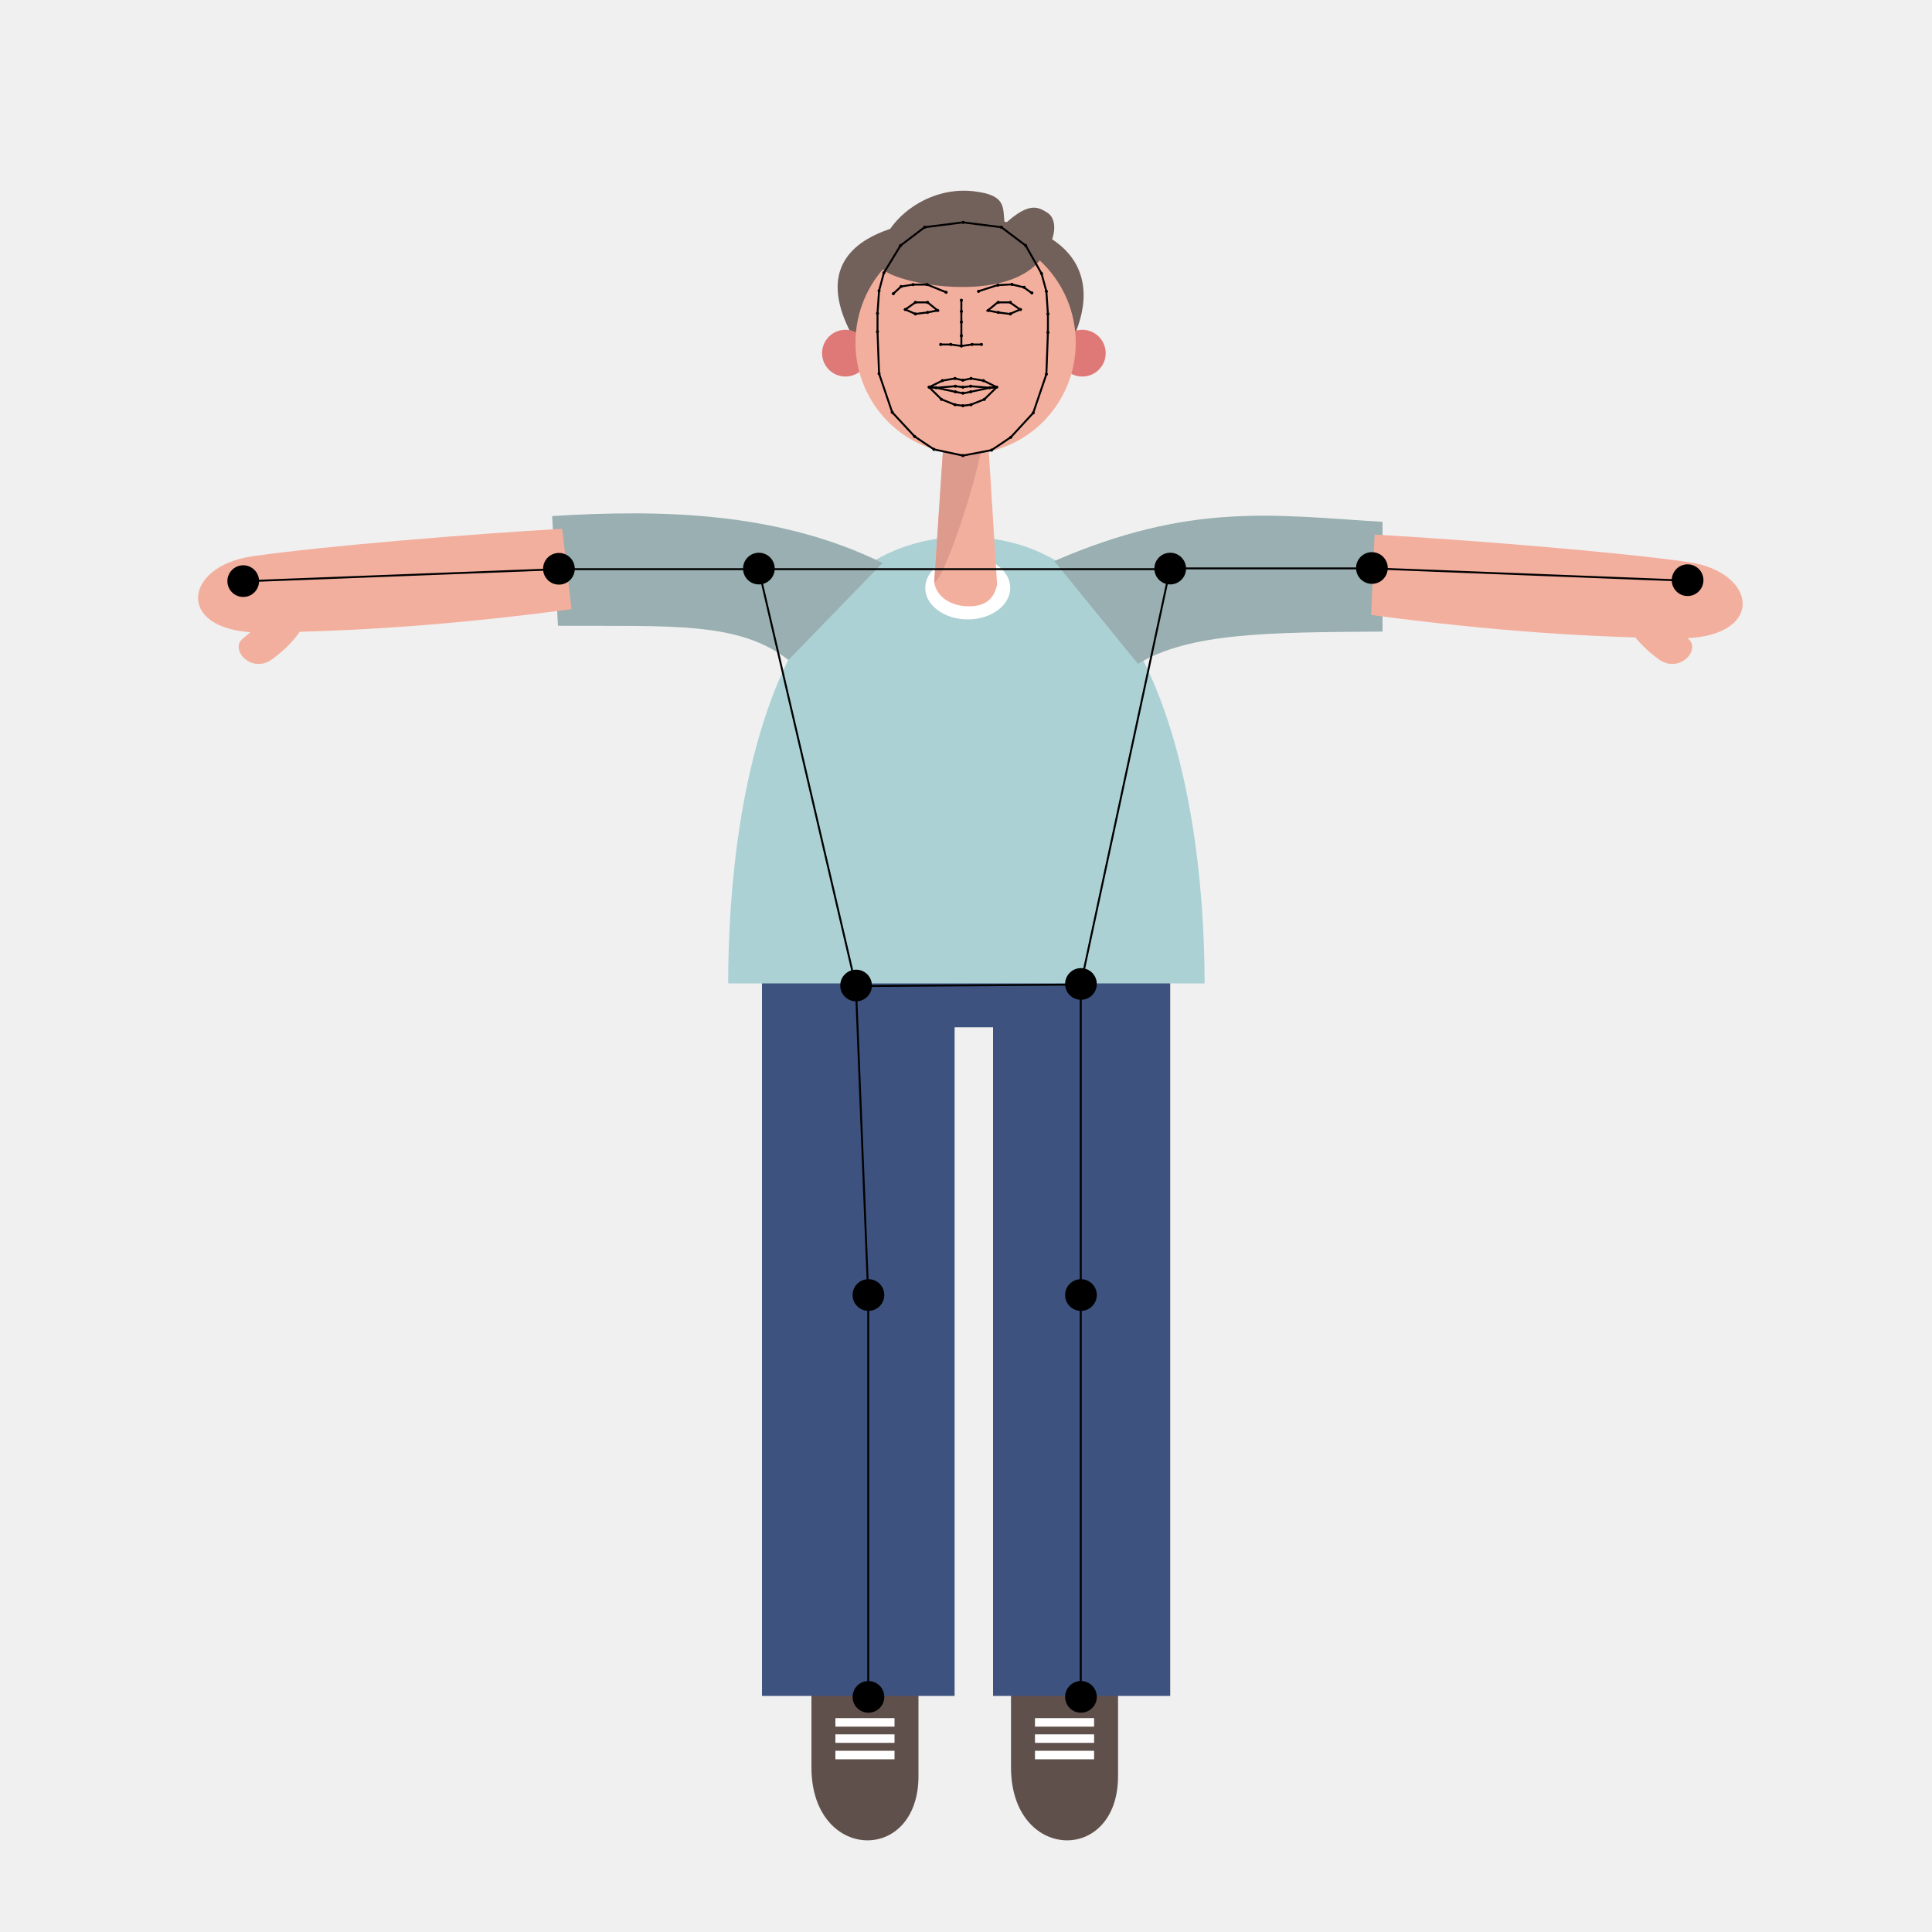
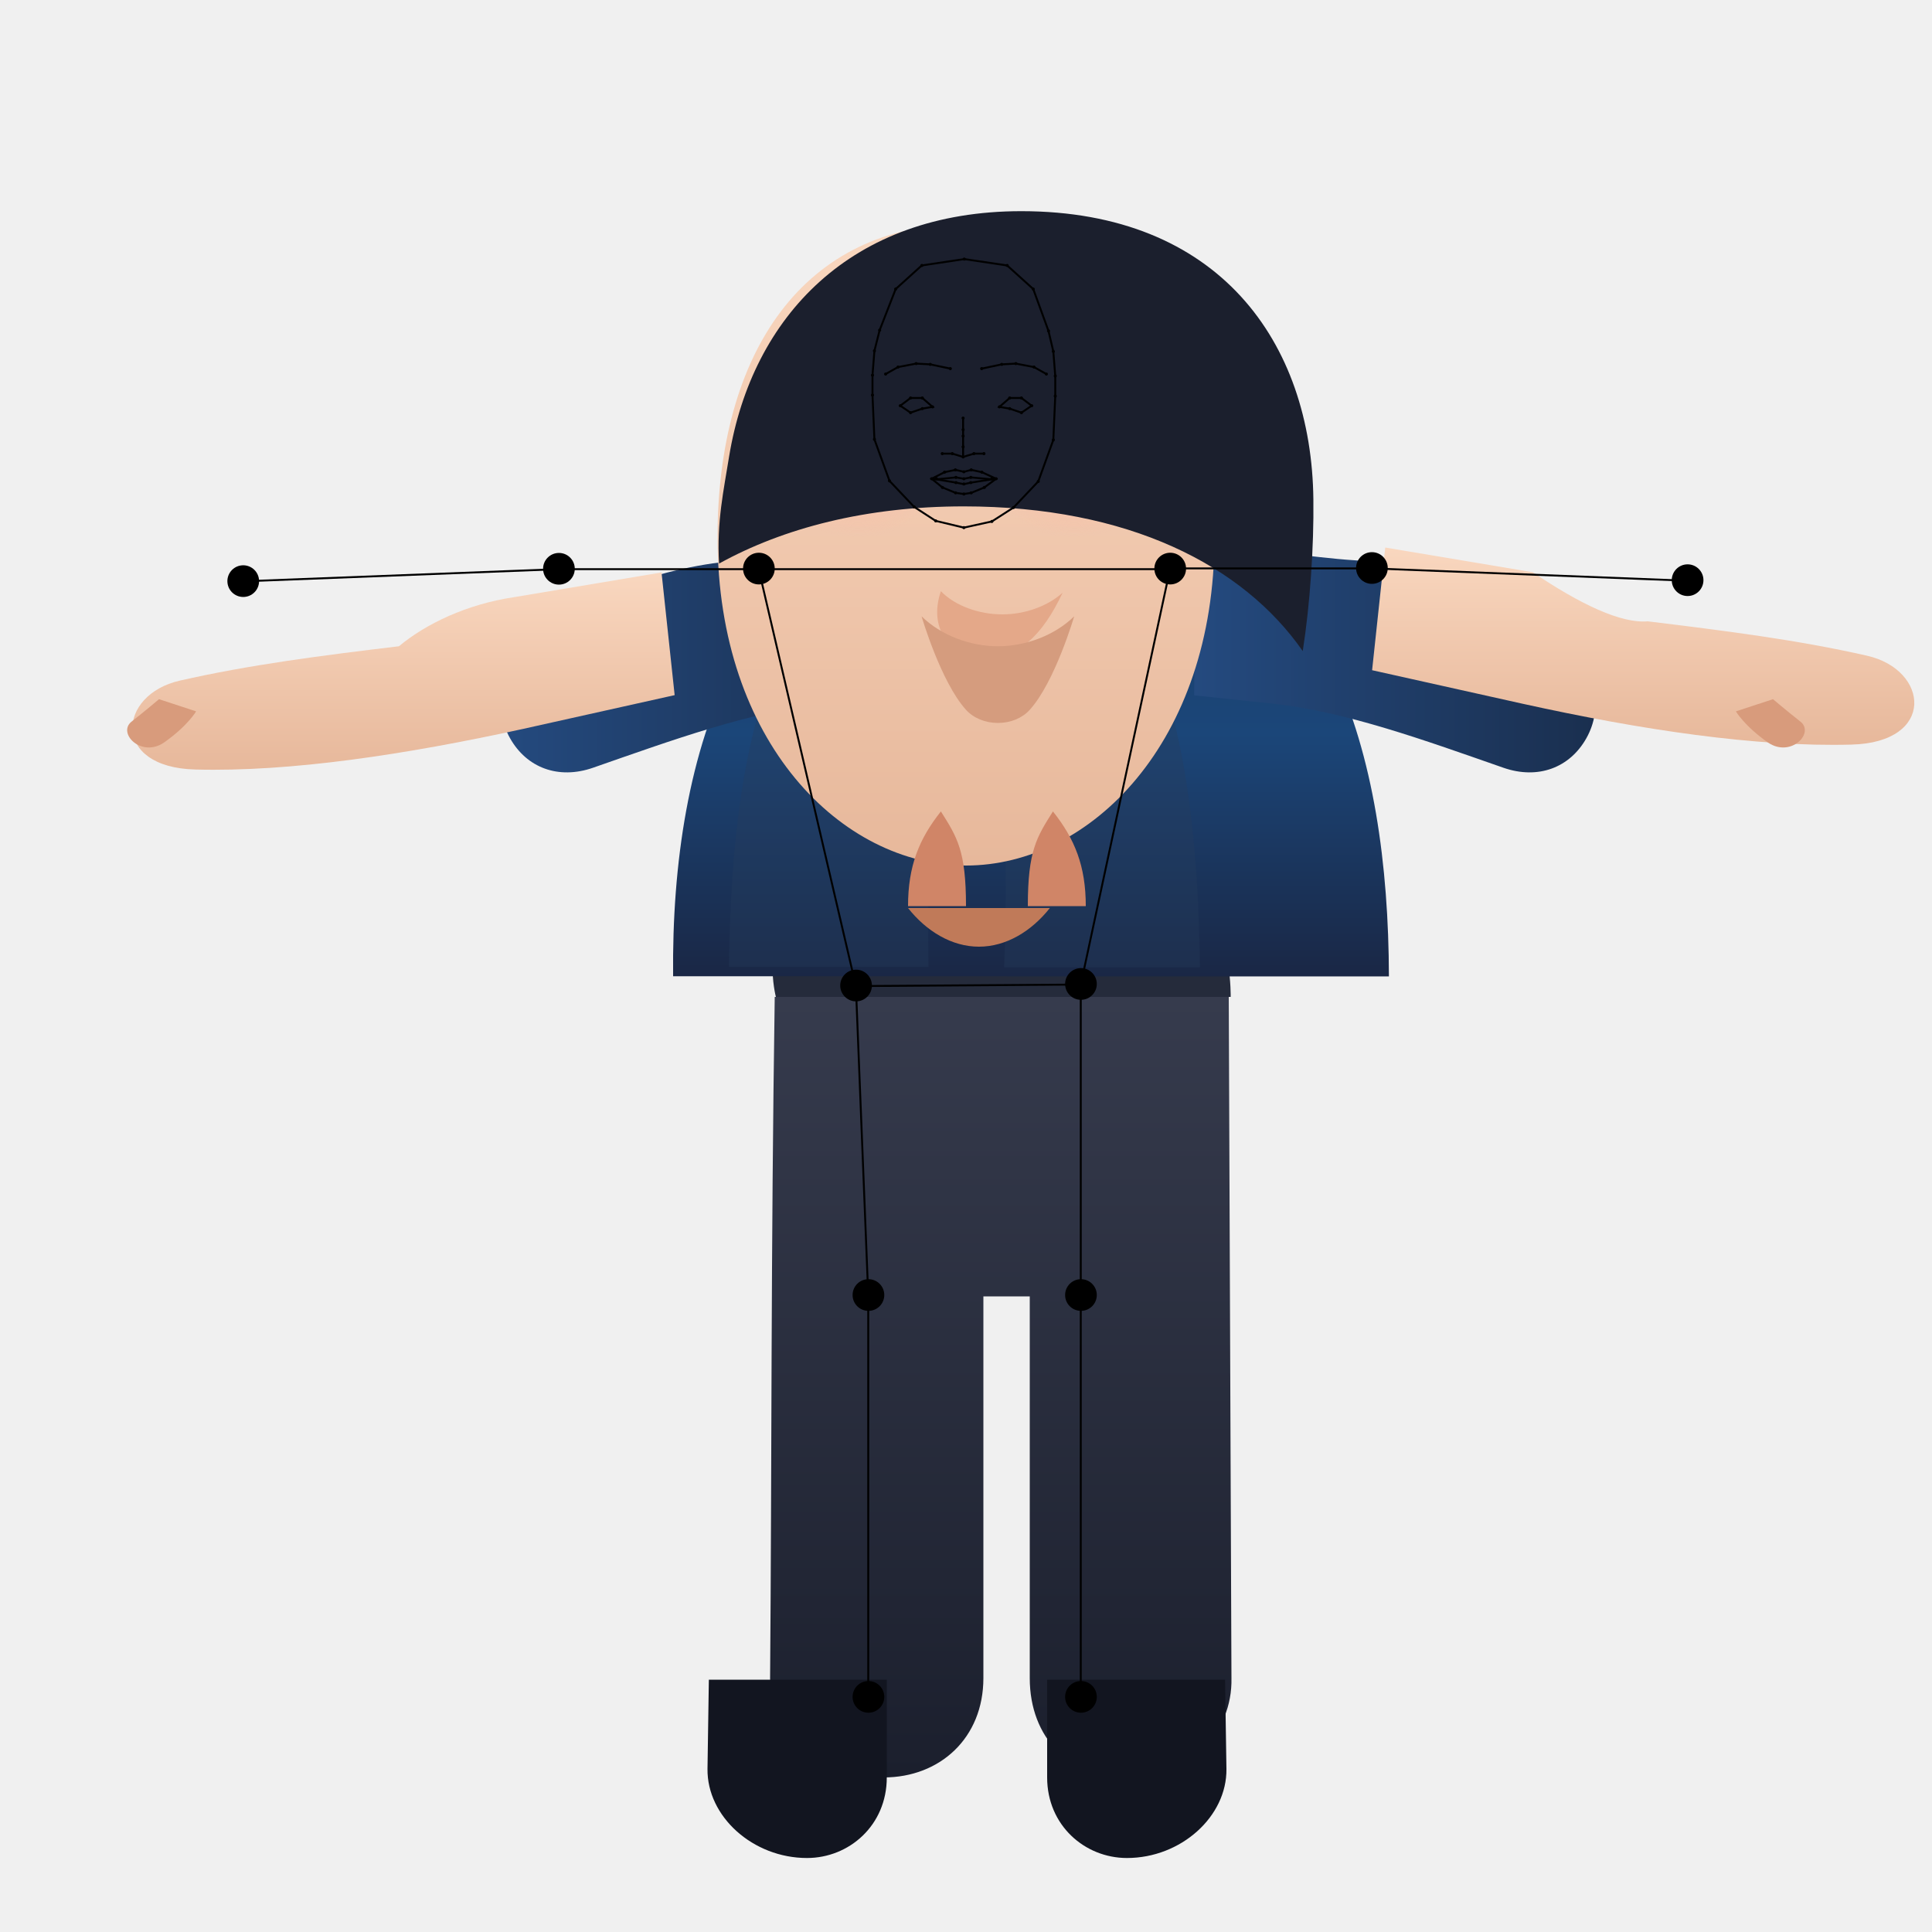
<svg xmlns="http://www.w3.org/2000/svg" version="1.1" id="Layer_1" x="0px" y="0px" width="1000px" height="1000px" viewBox="0 0 1000 1000" style="enable-background:new 0 0 1000 1000;" xml:space="preserve">
+   <defs>
+     <linearGradient id="skin_shade" x1="0" y1="0" x2="0" y2="1">
+       <stop offset="0%" style="stop-color:#F9D7BF" />
+       <stop offset="100%" style="stop-color:#E7B89B" />
+     </linearGradient>
+     <linearGradient id="torso_fabric" x1="0" y1="0" x2="0" y2="1">
+       <stop offset="0%" style="stop-color:#1C3B63" />
+       <stop offset="50%" style="stop-color:#1B4679" />
+       <stop offset="100%" style="stop-color:#1A2745" />
+     </linearGradient>
+     <linearGradient id="pant_fabric" x1="0" y1="0" x2="0" y2="1">
+       <stop offset="0%" style="stop-color:#363B4D" />
+       <stop offset="100%" style="stop-color:#1B1F2D" />
+     </linearGradient>
+     <linearGradient id="arm_fabric" x1="0" y1="0" x2="1" y2="0">
+       <stop offset="0%" style="stop-color:#244A7F" />
+       <stop offset="100%" style="stop-color:#1A2F4F" />
+     </linearGradient>
+     <radialGradient id="cheek_blush" cx="0.5" cy="0.5" r="0.5">
+       <stop offset="0%" style="stop-color:#FDB7A8; stop-opacity:0.7" />
+       <stop offset="100%" style="stop-color:#FDB7A8; stop-opacity:0" />
+     </radialGradient>
+     <clipPath id="head_clip">
+       <path d="M500,116c-84.4,0-128.6,66.9-128.6,162.3c0,105.8,64.2,169.7,128.6,169.7c64.4,0,128.6-63.9,128.6-169.7         C628.6,182.9,584.4,116,500,116z" />
+     </clipPath>
+   </defs>
  <g id="illustration">
    <g id="puppet_body">
      <g id="puppet_lower_body">
-         <path style="fill:#60504B;" d="M523.3,868v46.8c0,48.8,55.4,50.3,55.4,4.5v-51.8L523.3,868z" />
-         <rect x="535.7" y="889.3" style="fill:#FFFFFF;" width="30.6" height="4.4" />
-         <rect x="535.7" y="897.7" style="fill:#FFFFFF;" width="30.6" height="4.4" />
-         <rect x="535.7" y="906.2" style="fill:#FFFFFF;" width="30.6" height="4.4" />
-         <path style="fill:#60504B;" d="M420,868v46.8c0,48.8,55.4,50.3,55.4,4.5v-51.8L420,868z" />
-         <path style="fill:#3D527F;" d="M394.4,493.8c0,66.4,0,148.9,0,228.2c0,55.8,0,110,0,155.8c56.6,0,58.8,0,99.7,0 c0-46.8,0-101.4,0-154.5c0-75.9,0-148.8,0-191.6c5.9,0,14.5,0,19.9,0c0,41.3,0,115.8,0,191.6c0,54.9,0,110.4,0,154.5 c45,0,34.6,0,91.7,0c0-43,0-97.5,0-154.5c0-79.5,0-164,0-229.5H394.4z" />
-         <rect x="432.4" y="889.3" style="fill:#FFFFFF;" width="30.6" height="4.4" />
-         <rect x="432.4" y="897.7" style="fill:#FFFFFF;" width="30.6" height="4.4" />
-         <rect x="432.4" y="906.2" style="fill:#FFFFFF;" width="30.6" height="4.4" />
+         <path style="fill:url(#pant_fabric);" d="M401,516c-2,132-1.5,241.3-2.4,352.6c-0.2,26.4,23.4,51.4,58.8,51.4           c29.1,0,51.6-20.4,51.6-51.4V671h24v197.6c0,31.1,20.9,51.4,48.6,51.4c34.4,0,56.4-23.2,55.8-51.4L636,516H401z" />
+         <path style="fill:#121520;" d="M459,920c0,24.8-19.5,41.7-41.3,41.7c-28,0-51.8-21.5-51.5-46.1l0.7-46.2h92.1V920z" />
+         <path style="fill:#121520;" d="M542,920c0,24.8,19.5,41.7,41.3,41.7c28,0,51.8-21.5,51.5-46.1l-0.7-46.2H542V920z" />
+         <path style="fill:#252B3B;" d="M401.6,516h235.4c0,0,0.7-30.8-14.2-52.4c-18.9-27.9-59.8-37.4-103.5-37.4           c-47.4,0-85.5,14.8-105.8,37.4C393.1,484.3,401.6,516,401.6,516z" />
      </g>
      <g id="puppet_torso">
-         <path style="fill:#ABD1D5;" d="M376.9,509c0-47.3,6-116.9,31.1-167.4c8.4-16.8,18.9-31.5,32-42.5c15.7-13.2,35.3-21.2,59.4-21.2 c26.1,0,46.9,9.2,63.4,24.3c10.3,9.4,19,21.2,26.2,34.4c27.5,50.4,34.5,122.5,34.5,172.4L376.9,509L376.9,509z" />
-         <line style="fill:none;" x1="616.8" y1="509.6" x2="384" y2="509.6" />
-         <ellipse style="fill:#FFFFFF;" cx="500.9" cy="304.3" rx="22" ry="16.3" />
+         <path style="fill:url(#torso_fabric);" d="M348.4,505.3c-1.2-117.3,35.3-230.9,149.6-248.8c11.4-1.8,24.2-2.7,37.9-2.7           c15.6,0,30,1.2,42.9,3.7c109,21.6,139.8,132.5,140.1,247.9l-370.5-0.1H348.4z" />
+         <path style="fill:#253B5B;" d="M496.5,261.5c-34.6,4.3-62.4,23.2-79.6,50.6c-30.7,48.4-38.8,117.8-39.6,188.4h103.3           C479,416.9,487.7,330.4,496.5,261.5z" opacity="0.35" />
+         <path style="fill:#253B5B;" d="M503.3,261.3c10.8,69.6,20.2,155.9,16.4,239.4h101.4c-1-76.8-9.8-149.3-42.9-197           C561.3,276.7,535.7,265.1,503.3,261.3z" opacity="0.35" />
+         <ellipse style="fill:#F1EFEA;" cx="500" cy="304" rx="38" ry="24" />
      </g>
    </g>
    <g id="rightUpperArm">
-       <path style="fill:#99AFB1;" d="M285.8,267.1l3,56.8c58.9,0.3,93.5-2.3,119.3,17.7l48.7-50.2C402.5,264.7,341.8,263.7,285.8,267.1z" />
+       <path style="fill:url(#arm_fabric);" d="M384,290c-39.2,2.5-88.5,19.5-111.6,42.8c-13.4,13.7-17.3,33.5-8.4,49.3         c8.6,15.3,25,21.5,42.9,15.3c40.7-14.2,81.5-29.1,119.6-33.2l40.5-4.3l-0.5-76.7C433.3,283.6,408.5,288.5,384,290z" />
    </g>
    <g id="rightLowerArm">
-       <path style="fill:#F3AF9D;" d="M291,273.7c-47.7,2.7-123.1,8.9-160.2,14.2c-37.1,5.3-40.1,40.1,5.3,39.5s95.2-3.5,159.7-12.1 L291,273.7z" />
-       <path style="fill:#F3AF9D;" d="M155.6,326.2l-17-6.8c0,0-6.1,5.5-13,11.2c-6.9,5.7,4.7,18.4,15.3,10.6 C151.6,333.4,155.6,326.2,155.6,326.2z" />
+       <path style="fill:url(#skin_shade);" d="M206.5,334.5c-40.1,4.8-77.5,9.6-113.5,17.8c-32.1,7.3-35.7,44.9,8.1,46         c49.3,1.3,108.8-7.7,170-21.1l78.1-17.4l-6.8-63.5l-76.4,12.8C241.8,312.7,220.5,322.8,206.5,334.5z" />
+       <path style="fill:#D89B7C;" d="M101.5,368.2l-19.2-6.3c0,0-6.7,5.7-14.2,11.6c-7.5,5.9,4.9,18.8,16.7,10.9         C97.2,375.7,101.5,368.2,101.5,368.2z" />
    </g>
    <g id="leftUpperArm">
-       <path style="fill:#99AFB1;" d="M545.7,290.4l43.3,53.2c27-16.2,67.7-16.3,126.6-16.7v-56.8C659.6,266.7,616.4,259.7,545.7,290.4z" />
+       <path style="fill:url(#arm_fabric);" d="M618.7,283.2l-0.6,76.7l40.5,4.3c38.1,4.1,78.9,19,119.6,33.2         c17.9,6.2,34.3,0,42.9-15.3c8.9-15.8,5-35.6-8.4-49.3c-23-23.3-72.4-40.4-111.6-42.8C677.6,288.5,652.8,283.6,618.7,283.2z" />
    </g>
    <g id="leftLowerArm">
-       <path style="fill:#F3AF9D;" d="M843.8,326.2l17-6.8c0,0,6.1,5.5,13,11.2s-4.7,18.4-15.3,10.6C847.8,333.4,843.8,326.2,843.8,326.2z " />
-       <path style="fill:#F3AF9D;" d="M709.7,318.3c64.5,8.6,113.3,11.5,158.7,12.1s42.4-34.2,5.3-39.5c-37.1-5.3-114.5-11.5-162.2-14.2 L709.7,318.3z" />
+       <path style="fill:url(#skin_shade);" d="M793.4,296.2l-76.4-12.8l-6.8,63.5l78.1,17.4c61.2,13.5,120.6,22.4,170,21.1         c43.8-1.1,40.2-38.7,8.1-46c-36-8.2-73.4-12.9-113.5-17.8C839,322.8,817.8,312.7,793.4,296.2z" />
+       <path style="fill:#D89B7C;" d="M898.5,368.2l19.2-6.3c0,0,6.7,5.7,14.2,11.6c7.5,5.9-4.9,18.8-16.7,10.9         C902.8,375.7,898.5,368.2,898.5,368.2z" />
    </g>
    <g id="puppet_head_base">
-       <path style="fill:#F3AF9D;" d="M489.5,211.9h20.9c0,0,4.3,67.3,5.7,90.8c-2.1,9.7-9.1,11.3-15.5,11.1c-8.2-0.2-15.9-4.7-17.1-12.5                         L489.5,211.9z" />
-       <path style="fill:#DD9B8E;" d="M489.5,211.9h20.9c1.9,19-21.6,89.4-26.8,89.4L489.5,211.9z" />
-       <path style="fill:#72605A;" d="M499,113c-27,0-89,8-56,64c24.8,42.1,88,44,110,3S549,113,499,113z" />
-       <circle style="fill:#DF7977;" cx="560.2" cy="182.8" r="12.1" />
-       <circle style="fill:#DF7977;" cx="437.6" cy="182.8" r="12.1" />
-       <ellipse style="fill:#F3AF9D;" cx="499.8" cy="177.4" rx="57" ry="57.6" />
+       <g clip-path="url(#head_clip)">
+         <path style="fill:url(#skin_shade);" d="M500,116c-84.4,0-128.6,66.9-128.6,162.3c0,105.8,64.2,169.7,128.6,169.7           c64.4,0,128.6-63.9,128.6-169.7C628.6,182.9,584.4,116,500,116z" />
+         <ellipse style="fill:url(#cheek_blush);" cx="444" cy="240" rx="46" ry="38" />
+         <ellipse style="fill:url(#cheek_blush);" cx="556" cy="240" rx="46" ry="38" />
+         <path style="fill:#E4A889;" d="M487,306c7.4,7.6,19.7,12,31.8,12c11.7,0,23.4-4.2,31.2-11.2c-10.5,22.3-23.1,34.2-41.5,34.2           C495,341,479.6,327.6,487,306z" />
+       </g>
+       <path style="fill:#D59C7E;" d="M477,319c0,0,9.9,33.9,23,48.4c3.9,4.3,10,6.8,16.5,6.8c6.6,0,12.6-2.5,16.5-6.8         c13.1-14.5,23-48.4,23-48.4c-10,9.8-25,15.5-39.5,15.5C502,334.5,487,328.8,477,319z" />
+       <path style="fill:#D08567;" d="M487,420c8.4,13.3,13,20.3,13,49h-30c0-20.7,5.7-34.8,17-49z" />
+       <path style="fill:#D08567;" d="M545,420c11.3,14.2,17,28.3,17,49h-30c0-28.7,4.6-35.7,13-49H545z" />
+       <path style="fill:#C07A59;" d="M470,470c9.5,12,22.6,20,36.7,20s27.2-8,36.7-20H470z" />
    </g>
    <g id="face_templates" style="display:none;">
      <g id="template_mouth">
-         <path style="fill:#DF7977;stroke:#DF7977;stroke-width:2;stroke-miterlimit:10;" d="M488,210.1c0,0,7.7-0.1,11.3-0.1                                 s11.9-0.1,11.9-0.1s-6.9,2.6-11.9,2.6C494.2,212.5,488,210.1,488,210.1z" />
-       </g>
-       <path id="rightMiddleLip_2_" d="M487.5,209.6c0.3,0,0.5,0.3,0.5,0.5s-0.3,0.5-0.5,0.5c-0.3,0-0.5-0.3-0.5-0.5                                 S487.3,209.6,487.5,209.6z" />
-       <circle id="upperLipBottomMid_1_" cx="499.3" cy="209.9" r="0.5" />
-       <circle id="rightUpperLipBottom1_1_" cx="496.8" cy="209.6" r="0.5" />
-       <path id="leftMiddleLip_2_" d="M511.1,209.6c0.3,0,0.5,0.3,0.5,0.5s-0.3,0.5-0.5,0.5s-0.5-0.3-0.5-0.5S510.8,209.6,511.1,209.6z" />
-       <circle id="leftUpperLipBottom1_1_" cx="501.8" cy="209.6" r="0.5" />
-       <circle id="lowerLipTopMid_2_" cx="499.3" cy="211.9" r="0.5" />
-       <circle id="rightLowerLipTop0_2_" cx="496.8" cy="211.4" r="0.5" />
-       <circle id="leftLowerLipTop0_2_" cx="501.8" cy="211.4" r="0.5" />
+         <path style="fill:#8C2E2D; stroke:#6A1E1D; stroke-width:2;" d="M474,252c0,0,11.4,6.2,26,6.2s26-6.2,26-6.2           c0,11-11.6,22.8-26,22.8S474,263,474,252z" />
+         <path style="fill:#BF4C49;" d="M477.8,253.9c6.8,3.1,15.4,5,22.2,5c6.7,0,15.6-1.8,22.2-4.8c-3.7,7.1-13.3,12.8-22.2,12.8           C491.4,266.9,481.5,261.1,477.8,253.9z" />
+       </g>
      <g id="template_eye_right">
-         <ellipse style="fill:#DF7977;" cx="464.1" cy="196.5" rx="7.8" ry="6.2" />
-         <ellipse style="fill:#2C323A;" cx="464" cy="180.6" rx="3.6" ry="5.8" />
-       </g>
-       <circle id="rightEye0_1_" cx="468.6" cy="160.2" r="0.8" />
-       <circle id="rightEye1_1_" cx="473.8" cy="156.5" r="0.8" />
-       <circle id="rightEye5_1_" cx="473.8" cy="162.5" r="0.8" />
-       <circle id="rightEye2_1_" cx="480.1" cy="156.5" r="0.8" />
-       <circle id="rightEye3_1_" cx="485.3" cy="160.7" r="0.8" />
-       <circle id="rightEye4_1_" cx="480.1" cy="161.7" r="0.8" />
+         <path style="fill:#FFFFFF; stroke:#1B1F2D; stroke-width:2;" d="M445,210c7.5-6.4,15.2-9.6,23.2-9.6c8.1,0,16,3.2,23.4,9.8           c-7.4,6.6-15.3,9.8-23.4,9.8C460.1,220,452.5,216.7,445,210z" />
+         <ellipse style="fill:#1C2A3F;" cx="468" cy="210" rx="7.8" ry="10.2" />
+         <ellipse style="fill:#0C111D;" cx="468" cy="210" rx="4.2" ry="6" />
+         <circle style="fill:#FFFFFF;" cx="471.2" cy="205.5" r="1.8" />
+       </g>
      <g id="template_eye_left">
-         <ellipse style="fill:#2C323A;" cx="532.8" cy="179.6" rx="3.6" ry="5.8" />
-         <ellipse style="fill:#DF7977;" cx="533.2" cy="196.5" rx="7.8" ry="6.2" />
-       </g>
-       <circle id="leftEye0_1_" cx="528.2" cy="160.2" r="0.8" />
-       <circle id="leftEye1_1_" cx="523" cy="156.5" r="0.8" />
-       <circle id="leftEye5_1_" cx="523" cy="162.5" r="0.8" />
-       <circle id="leftEye2_1_" cx="516.7" cy="156.5" r="0.8" />
-       <circle id="leftEye3_1_" cx="511.5" cy="160.7" r="0.8" />
-       <circle id="leftEye4_1_" cx="516.7" cy="161.7" r="0.8" />
-       <path id="template_brow_left" style="fill:#2C323A;" d="M518.8,159.9c10.7-5,14.2-5,19.2,0.7C533,159.9,532.3,163.4,518.8,159.9z" />
-       <circle id="leftBrow1_1_" cx="530.1" cy="148.7" r="0.8" />
-       <circle id="leftBrow4_1_" cx="506.5" cy="150.8" r="0.8" />
-       <circle id="leftBrow3_1_" cx="516.5" cy="147.6" r="0.8" />
-       <circle id="leftBrow0_1_" cx="534.1" cy="151.6" r="0.8" />
-       <circle id="leftBrow2_1_" cx="523.8" cy="147.2" r="0.8" />
-       <path id="template_brow_right" style="fill:#2C323A;" d="M478,159.9c-10.7-5-14.2-5-19.2,0.7C463.8,159.9,464.5,163.4,478,159.9z" />
-       <circle id="rightBrow1_1_" cx="466.4" cy="148.3" r="0.8" />
-       <circle id="rightBrow4_1_" cx="489.7" cy="151.3" r="0.8" />
-       <circle id="rightBrow3_1_" cx="479.9" cy="147.3" r="0.8" />
-       <circle id="rightBrow0_1_" cx="462.4" cy="152" r="0.8" />
-       <circle id="rightBrow2_1_" cx="472.6" cy="147.3" r="0.8" />
-       <path id="template_nose" style="fill:#2C323A;stroke:#2C323A;stroke-width:2;stroke-miterlimit:10;" d="M496.4,185.8c-1.2,0-4.6,1.6-5.8,5.2                                 c-0.2,1.2,0.6,5.8,6,4.1c-0.1-1-4.7-1.1-4.5-3.7C492.4,189.6,494.1,189.6,496.4,185.8z" />
-       <circle id="nose1_1_" cx="497.6" cy="161.2" r="0.8" />
-       <circle id="nose0_1_" cx="497.6" cy="155.4" r="0.8" />
-       <circle id="nose3_1_" cx="497.6" cy="173.8" r="0.8" />
-       <circle id="rightNose0_1_" cx="486.9" cy="178.3" r="0.8" />
-       <circle id="rightNose1_1_" cx="492.1" cy="178.3" r="0.8" />
-       <circle id="nose2_1_" cx="497.6" cy="166.7" r="0.8" />
-       <circle id="nose4_1_" cx="497.6" cy="179.1" r="0.8" />
-       <circle id="leftNose0_1_" cx="508" cy="178.3" r="0.8" />
-       <circle id="leftNose1_1_" cx="503.2" cy="178.3" r="0.8" />
+         <path style="fill:#FFFFFF; stroke:#1B1F2D; stroke-width:2;" d="M555,210c-7.5-6.4-15.2-9.6-23.2-9.6c-8.1,0-16,3.2-23.4,9.8           c7.4,6.6,15.3,9.8,23.4,9.8C539.9,220,547.5,216.7,555,210z" />
+         <ellipse style="fill:#1C2A3F;" cx="532" cy="210" rx="7.8" ry="10.2" />
+         <ellipse style="fill:#0C111D;" cx="532" cy="210" rx="4.2" ry="6" />
+         <circle style="fill:#FFFFFF;" cx="528.8" cy="205.5" r="1.8" />
+       </g>
+       <g id="template_brow_right">
+         <path style="fill:#1B1F2D;" d="M440,192c10.2-8.6,22.8-12.8,37.8-12.8c10.7,0,20.9,2.2,30.5,6.6c-13.9,7.6-28.4,11.4-43.5,11.4           C455.9,197.2,447.7,195.4,440,192z" />
+       </g>
+       <g id="template_brow_left">
+         <path style="fill:#1B1F2D;" d="M560,192c-10.2-8.6-22.8-12.8-37.8-12.8c-10.7,0-20.9,2.2-30.5,6.6c13.9,7.6,28.4,11.4,43.5,11.4           C544.1,197.2,552.3,195.4,560,192z" />
+       </g>
+       <g id="template_nose">
+         <path style="fill:#D69374; stroke:#B67254; stroke-width:2;" d="M498.5,210c-6.5,0-14.3,8.5-14.3,17.8c0,6.7,5.5,11,12.3,11           h4.1c6.8,0,12.3-4.3,12.3-11C512.9,218.5,505,210,498.5,210z" />
+         <path style="fill:#C07A59;" d="M490.2,231c2.6,4,6.1,6.2,10.4,6.2c4.2,0,7.6-2.2,10.1-6.2H490.2z" />
+       </g>
+       <path id="rightMiddleLip_2_" d="M486.5,246.2c0.3,0,0.5,0.3,0.5,0.5s-0.3,0.5-0.5,0.5s-0.5-0.3-0.5-0.5S486.2,246.2,486.5,246.2z" />
+       <circle id="upperLipBottomMid_1_" cx="500" cy="246.5" r="0.5" />
+       <circle id="rightUpperLipBottom1_1_" cx="496.7" cy="246.2" r="0.5" />
+       <path id="leftMiddleLip_2_" d="M513.1,246.2c0.3,0,0.5,0.3,0.5,0.5s-0.3,0.5-0.5,0.5s-0.5-0.3-0.5-0.5S512.8,246.2,513.1,246.2z" />
+       <circle id="leftUpperLipBottom1_1_" cx="503.3" cy="246.2" r="0.5" />
+       <circle id="lowerLipTopMid_2_" cx="500" cy="248.5" r="0.5" />
+       <circle id="rightLowerLipTop0_2_" cx="496.7" cy="248.1" r="0.5" />
+       <circle id="leftLowerLipTop0_2_" cx="503.3" cy="248.1" r="0.5" />
+       <circle id="rightEye0_1_" cx="466" cy="210" r="0.8" />
+       <circle id="rightEye1_1_" cx="471.3" cy="206" r="0.8" />
+       <circle id="rightEye5_1_" cx="471.3" cy="213.6" r="0.8" />
+       <circle id="rightEye2_1_" cx="477.4" cy="206" r="0.8" />
+       <circle id="rightEye3_1_" cx="482.7" cy="210.6" r="0.8" />
+       <circle id="rightEye4_1_" cx="477.4" cy="211.5" r="0.8" />
+       <circle id="leftEye0_1_" cx="534" cy="210" r="0.8" />
+       <circle id="leftEye1_1_" cx="528.7" cy="206" r="0.8" />
+       <circle id="leftEye5_1_" cx="528.7" cy="213.6" r="0.8" />
+       <circle id="leftEye2_1_" cx="522.6" cy="206" r="0.8" />
+       <circle id="leftEye3_1_" cx="517.3" cy="210.6" r="0.8" />
+       <circle id="leftEye4_1_" cx="522.6" cy="211.5" r="0.8" />
+       <circle id="leftBrow1_1_" cx="535.2" cy="190" r="0.8" />
+       <circle id="leftBrow4_1_" cx="508.1" cy="190.8" r="0.8" />
+       <circle id="leftBrow3_1_" cx="518.5" cy="188.6" r="0.8" />
+       <circle id="leftBrow0_1_" cx="541.6" cy="193.6" r="0.8" />
+       <circle id="leftBrow2_1_" cx="525.8" cy="188.2" r="0.8" />
+       <circle id="rightBrow1_1_" cx="464.8" cy="190" r="0.8" />
+       <circle id="rightBrow4_1_" cx="491.9" cy="190.8" r="0.8" />
+       <circle id="rightBrow3_1_" cx="481.5" cy="188.6" r="0.8" />
+       <circle id="rightBrow0_1_" cx="458.4" cy="193.6" r="0.8" />
+       <circle id="rightBrow2_1_" cx="474.2" cy="188.2" r="0.8" />
+       <circle id="nose1_1_" cx="498.5" cy="222.4" r="0.8" />
+       <circle id="nose0_1_" cx="498.5" cy="216.4" r="0.8" />
+       <circle id="nose3_1_" cx="498.5" cy="231.3" r="0.8" />
+       <circle id="rightNose0_1_" cx="487.7" cy="234.8" r="0.8" />
+       <circle id="rightNose1_1_" cx="492.9" cy="234.8" r="0.8" />
+       <circle id="nose2_1_" cx="498.5" cy="225.7" r="0.8" />
+       <circle id="nose4_1_" cx="498.5" cy="236.5" r="0.8" />
+       <circle id="leftNose0_1_" cx="509.3" cy="234.8" r="0.8" />
+       <circle id="leftNose1_1_" cx="504.1" cy="234.8" r="0.8" />
    </g>
    <g id="face_overlay_layer" />
-     <path id="puppet_head_front" style="fill:#72605A;" d="M456,138c1.9,7.7,62.3,20.7,82-3c10-12,9-22,4-25c-4.4-2.6-9-6-22,6c-1-9,1-15-16-17                 C476.2,95.7,451.6,120,456,138z" />
+     <path id="puppet_head_front" style="fill:#1B1F2D;" d="M377.4,236.2c11.9-72.3,63.1-126.9,151.2-126.9c102.3,0,150.3,67.8,151.2,149.2       c0.3,24.3-1.7,54.2-5.5,78.5c-30.9-44.4-90.3-74.9-175.5-74.9c-50.5,0-93.3,11.2-126.6,29.6C370.9,270.1,374.6,253.7,377.4,236.2z" />
  </g>
  <g id="skeleton_1_">
    <circle id="rightShoulder" cx="392.8" cy="294.3" r="8.2" />
    <circle id="rightElbow" cx="289.3" cy="294.4" r="8.2" />
    <ellipse id="rightWrist" transform="matrix(0.9951 -9.853767e-02 9.853767e-02 0.9951 -29.0274 13.8698)" cx="125.9" cy="300.8" rx="8.2" ry="8.2" />
    <circle id="rightHip" cx="443.1" cy="510.1" r="8.2" />
    <circle id="rightKnee" cx="449.5" cy="670.3" r="8.2" />
    <circle id="rightAnkle" cx="449.5" cy="878.3" r="8.2" />
    <circle id="leftShoulder" cx="605.7" cy="294.3" r="8.2" />
    <circle id="leftElbow" cx="710.1" cy="294" r="8.2" />
    <circle id="leftWrist" cx="873.5" cy="300.3" r="8.2" />
    <circle id="leftHip" cx="559.5" cy="509.3" r="8.2" />
    <circle id="leftKnee" cx="559.5" cy="670.3" r="8.2" />
    <circle id="leftAnkle" cx="559.5" cy="878.3" r="8.2" />
-     <polygon style="fill:none;stroke:#000000;stroke-miterlimit:10;" points="392.7,294.6 443,510.4 559.4,509.6 605.6,294.6  " />
-     <polyline style="fill:none;stroke:#000000;stroke-miterlimit:10;" points="391.7,294.6 289,294.6 125.7,300.9  " />
-     <polyline style="fill:none;stroke:#000000;stroke-miterlimit:10;" points="607.1,294.2 710.3,294.2 873.6,300.6  " />
-     <polyline style="fill:none;stroke:#000000;stroke-miterlimit:10;" points="443,510.4 449.4,670.6 449.4,878.6  " />
-     <polyline style="fill:none;stroke:#000000;stroke-miterlimit:10;" points="559.4,509.6 559.4,670.6 559.4,878.6  " />
-     <circle id="rightEye0" cx="468.6" cy="160.2" r="0.8" />
-     <circle id="rightBrow1" cx="466.4" cy="148.3" r="0.8" />
-     <circle id="rightBrow4" cx="489.7" cy="151.3" r="0.8" />
-     <circle id="nose1" cx="497.6" cy="161.2" r="0.8" />
-     <circle id="rightBrow3" cx="479.9" cy="147.3" r="0.8" />
-     <circle id="rightEye1" cx="473.8" cy="156.5" r="0.8" />
-     <circle id="rightBrow0" cx="462.4" cy="152" r="0.8" />
-     <circle id="rightBrow2" cx="472.6" cy="147.3" r="0.8" />
-     <circle id="rightEye5" cx="473.8" cy="162.5" r="0.8" />
-     <circle id="rightEye2" cx="480.1" cy="156.5" r="0.8" />
-     <circle id="rightEye3" cx="485.3" cy="160.7" r="0.8" />
-     <circle id="nose0" cx="497.6" cy="155.4" r="0.8" />
-     <circle id="nose3" cx="497.6" cy="173.8" r="0.8" />
-     <circle id="rightNose0" cx="486.9" cy="178.3" r="0.8" />
-     <circle id="rightMouthCorner" cx="480.9" cy="200.4" r="0.8" />
-     <circle id="rightNose1" cx="492.1" cy="178.3" r="0.8" />
-     <circle id="rightUpperLipTop0" cx="487.8" cy="197" r="0.8" />
-     <circle id="nose2" cx="497.6" cy="166.7" r="0.8" />
-     <circle id="nose4" cx="497.6" cy="179.1" r="0.8" />
-     <circle id="upperLipTopMid" cx="498.4" cy="196.8" r="0.8" />
-     <circle id="rightUpperLipTop1" cx="494.3" cy="195.9" r="0.8" />
-     <path id="rightMiddleLip" d="M484.5,199.9c0.4,0,0.8,0.4,0.8,0.8c0,0.4-0.4,0.8-0.8,0.8s-0.8-0.4-0.8-0.8S484.1,199.9,484.5,199.9z   " />
-     <circle id="lowerLipBottomMid" cx="498.4" cy="210" r="0.8" />
-     <circle id="upperLipBottomMid" cx="498.4" cy="200.4" r="0.8" />
-     <circle id="lowerLipTopMid" cx="498.4" cy="203.5" r="0.8" />
-     <circle id="rightUpperLipBottom1" cx="494.5" cy="199.9" r="0.8" />
-     <circle id="rightLowerLipTop0" cx="494.5" cy="202.8" r="0.8" />
-     <circle id="rightLowerLipBottom1" cx="494.3" cy="209.5" r="0.8" />
-     <circle id="rightLowerLipBottom0" cx="487.3" cy="206.7" r="0.8" />
-     <circle id="rightEye4" cx="480.1" cy="161.7" r="0.8" />
-     <circle id="jawMid" cx="498.4" cy="235.8" r="0.8" />
-     <circle id="rightJaw7" cx="483.4" cy="232.6" r="0.8" />
-     <circle id="rightJaw6" cx="473.4" cy="225.9" r="0.8" />
-     <circle id="rightJaw5" cx="461.8" cy="213.4" r="0.8" />
-     <circle id="rightJaw4" cx="455" cy="193.4" r="0.8" />
-     <circle id="rightJaw3" cx="454.2" cy="171.7" r="0.8" />
-     <circle id="rightJaw2" cx="454.2" cy="162.2" r="0.8" />
-     <circle id="rightJaw1" cx="455" cy="150.5" r="0.8" />
-     <circle id="rightJaw0" cx="457.5" cy="141.2" r="0.8" />
-     <circle id="topMid" cx="498.6" cy="115.1" r="0.8" />
-     <circle id="leftTop0" cx="518.3" cy="117.6" r="0.8" />
-     <circle id="leftTop1" cx="530.9" cy="127.1" r="0.8" />
-     <circle id="leftEye0" cx="528.2" cy="160.2" r="0.8" />
-     <circle id="leftBrow1" cx="530.1" cy="148.7" r="0.8" />
-     <circle id="leftBrow4" cx="506.5" cy="150.8" r="0.8" />
-     <circle id="leftBrow3" cx="516.5" cy="147.6" r="0.8" />
-     <circle id="leftEye1" cx="523" cy="156.5" r="0.8" />
-     <circle id="leftBrow0" cx="534.1" cy="151.6" r="0.8" />
-     <circle id="leftBrow2" cx="523.8" cy="147.2" r="0.8" />
-     <circle id="leftEye5" cx="523" cy="162.5" r="0.8" />
-     <circle id="leftEye2" cx="516.7" cy="156.5" r="0.8" />
-     <circle id="leftEye3" cx="511.5" cy="160.7" r="0.8" />
-     <circle id="leftNose0" cx="508" cy="178.3" r="0.8" />
-     <circle id="leftMouthCorner" cx="515.9" cy="200.4" r="0.8" />
-     <circle id="leftNose1" cx="503.2" cy="178.3" r="0.8" />
-     <circle id="leftUpperLipTop0" cx="509" cy="197" r="0.8" />
-     <circle id="leftUpperLipTop1" cx="502.6" cy="195.9" r="0.8" />
-     <path id="leftMiddleLip" d="M512.3,199.9c0.4,0,0.8,0.4,0.8,0.8c0,0.4-0.4,0.8-0.8,0.8c-0.4,0-0.8-0.4-0.8-0.8   S511.9,199.9,512.3,199.9z" />
-     <circle id="leftUpperLipBottom1" cx="502.4" cy="199.9" r="0.8" />
-     <circle id="leftLowerLipTop0" cx="502.4" cy="202.8" r="0.8" />
-     <circle id="leftLowerLipBottom1" cx="502.6" cy="209.5" r="0.8" />
-     <circle id="leftLowerLipBottom0" cx="509.5" cy="206.7" r="0.8" />
-     <circle id="leftEye4" cx="516.7" cy="161.7" r="0.8" />
-     <circle id="leftJaw7" cx="513.2" cy="233" r="0.8" />
-     <circle id="leftJaw6" cx="523.2" cy="226.3" r="0.8" />
-     <circle id="leftJaw5" cx="534.8" cy="213.7" r="0.8" />
-     <circle id="leftJaw4" cx="541.6" cy="193.7" r="0.8" />
-     <circle id="leftJaw3" cx="542.4" cy="172.1" r="0.8" />
-     <circle id="leftJaw2" cx="542.4" cy="162.5" r="0.8" />
-     <circle id="leftJaw1" cx="541.6" cy="150.8" r="0.8" />
-     <circle id="leftJaw0" cx="539.1" cy="141.6" r="0.8" />
-     <polyline style="fill:none;stroke:#000000;stroke-miterlimit:10;" points="498.4,115.1 478.6,117.6 466.1,127.1 457.5,141.2    455,150.5 454.2,162.2 454.2,171.7 455,193.4 461.8,213.4 473.4,225.9 483.4,232.6 498.4,235.8 513.2,233 523.2,226.3 534.8,213.7    541.6,193.7 542.4,172.1 542.4,162.5 541.6,150.8 539.1,141.6 530.9,127.1 518.3,117.6 498.4,115.1  " />
-     <polyline style="fill:none;stroke:#000000;stroke-miterlimit:10;" points="462.4,152 466.4,148.3 472.6,147.3 479.9,147.3    489.7,151.3  " />
-     <polygon style="fill:none;stroke:#000000;stroke-miterlimit:10;" points="468.6,160.2 473.8,156.5 480.1,156.5 485.3,160.7    480.1,161.7 473.8,162.5  " />
-     <polyline style="fill:none;stroke:#000000;stroke-miterlimit:10;" points="486.9,178.3 492.1,178.3 497.6,179.1 497.6,173.8    497.6,166.7 497.6,161.2 497.6,155.4  " />
-     <polyline style="fill:none;stroke:#000000;stroke-miterlimit:10;" points="533.9,151.6 529.9,148.7 523.6,147.2 516.3,147.6    506.3,150.8  " />
-     <polygon style="fill:none;stroke:#000000;stroke-miterlimit:10;" points="528,160.2 522.7,156.5 516.4,156.5 511.3,160.7    516.4,161.7 522.7,162.5  " />
-     <polyline style="fill:none;stroke:#000000;stroke-miterlimit:10;" points="508,178.3 503,178.3 497.6,179.1  " />
-     <polygon style="fill:none;stroke:#000000;stroke-miterlimit:10;" points="480.9,200.4 487.8,197 494.3,195.9 498.4,196.8    502.6,195.9 509,197 515.9,200.4 509.5,206.7 502.4,209.5 498.4,210 494.3,209.5 487.3,206.7  " />
-     <polyline style="fill:none;stroke:#000000;stroke-miterlimit:10;" points="480.9,200.4 484.5,200.7 494.5,199.9 498.4,200.4    502.4,199.9 512.3,200.7 515.9,200.4  " />
-     <polyline style="fill:none;stroke:#000000;stroke-miterlimit:10;" points="480.9,200.4 484.5,200.7 494.5,202.8 498.4,203.6    502.4,202.8 512.3,200.7 515.9,200.4  " />
-     <circle id="rightTop0" cx="478.7" cy="117.6" r="0.8" />
-     <circle id="rightTop1" cx="466.1" cy="127.1" r="0.8" />
+     <polygon style="fill:none;stroke:#000000;stroke-miterlimit:10;" points="392.7,294.6 443,510.4 559.4,509.6 605.6,294.6" />
+     <polyline style="fill:none;stroke:#000000;stroke-miterlimit:10;" points="391.7,294.6 289,294.6 125.7,300.9" />
+     <polyline style="fill:none;stroke:#000000;stroke-miterlimit:10;" points="607.1,294.2 710.3,294.2 873.6,300.6" />
+     <polyline style="fill:none;stroke:#000000;stroke-miterlimit:10;" points="443,510.4 449.4,670.6 449.4,878.6" />
+     <polyline style="fill:none;stroke:#000000;stroke-miterlimit:10;" points="559.4,509.6 559.4,670.6 559.4,878.6" />
+     <circle id="rightEye0" cx="466" cy="210" r="0.8" />
+     <circle id="rightBrow1" cx="464.8" cy="190" r="0.8" />
+     <circle id="rightBrow4" cx="491.9" cy="190.8" r="0.8" />
+     <circle id="nose1" cx="498.5" cy="222.4" r="0.8" />
+     <circle id="rightBrow3" cx="481.5" cy="188.6" r="0.8" />
+     <circle id="rightEye1" cx="471.3" cy="206" r="0.8" />
+     <circle id="rightBrow0" cx="458.4" cy="193.6" r="0.8" />
+     <circle id="rightBrow2" cx="474.2" cy="188.2" r="0.8" />
+     <circle id="rightEye5" cx="471.3" cy="213.6" r="0.8" />
+     <circle id="rightEye2" cx="477.4" cy="206" r="0.8" />
+     <circle id="rightEye3" cx="482.7" cy="210.6" r="0.8" />
+     <circle id="nose0" cx="498.5" cy="216.4" r="0.8" />
+     <circle id="nose3" cx="498.5" cy="231.3" r="0.8" />
+     <circle id="rightNose0" cx="487.7" cy="234.8" r="0.8" />
+     <circle id="rightMouthCorner" cx="482.2" cy="247.8" r="0.8" />
+     <circle id="rightNose1" cx="492.9" cy="234.8" r="0.8" />
+     <circle id="rightUpperLipTop0" cx="488.9" cy="244.4" r="0.8" />
+     <circle id="nose2" cx="498.5" cy="225.7" r="0.8" />
+     <circle id="nose4" cx="498.5" cy="236.5" r="0.8" />
+     <circle id="upperLipTopMid" cx="498.9" cy="244.2" r="0.8" />
+     <circle id="rightUpperLipTop1" cx="494.5" cy="243.2" r="0.8" />
+     <path id="rightMiddleLip" d="M484.7,246.9c0.4,0,0.8,0.4,0.8,0.8s-0.4,0.8-0.8,0.8s-0.8-0.4-0.8-0.8S484.3,246.9,484.7,246.9z" />
+     <circle id="lowerLipBottomMid" cx="498.9" cy="255.7" r="0.8" />
+     <circle id="upperLipBottomMid" cx="498.9" cy="247.8" r="0.8" />
+     <circle id="lowerLipTopMid" cx="498.9" cy="250.5" r="0.8" />
+     <circle id="rightUpperLipBottom1" cx="494.8" cy="247.1" r="0.8" />
+     <circle id="rightLowerLipTop0" cx="494.8" cy="249.8" r="0.8" />
+     <circle id="rightLowerLipBottom1" cx="494.6" cy="255.1" r="0.8" />
+     <circle id="rightLowerLipBottom0" cx="487.8" cy="252.3" r="0.8" />
+     <circle id="rightEye4" cx="477.4" cy="211.5" r="0.8" />
+     <circle id="jawMid" cx="498.9" cy="273.1" r="0.8" />
+     <circle id="rightJaw7" cx="484.3" cy="269.6" r="0.8" />
+     <circle id="rightJaw6" cx="473.2" cy="262.4" r="0.8" />
+     <circle id="rightJaw5" cx="460.4" cy="248.9" r="0.8" />
+     <circle id="rightJaw4" cx="452.6" cy="227.4" r="0.8" />
+     <circle id="rightJaw3" cx="451.6" cy="204.5" r="0.8" />
+     <circle id="rightJaw2" cx="451.6" cy="194.2" r="0.8" />
+     <circle id="rightJaw1" cx="452.6" cy="181.6" r="0.8" />
+     <circle id="rightJaw0" cx="455.3" cy="170.9" r="0.8" />
+     <circle id="topMid" cx="499.1" cy="134.1" r="0.8" />
+     <circle id="leftTop0" cx="521.3" cy="137.4" r="0.8" />
+     <circle id="leftTop1" cx="534.8" cy="149.6" r="0.8" />
+     <circle id="leftEye0" cx="534" cy="210" r="0.8" />
+     <circle id="leftBrow1" cx="535.2" cy="190" r="0.8" />
+     <circle id="leftBrow4" cx="508.1" cy="190.8" r="0.8" />
+     <circle id="leftBrow3" cx="518.5" cy="188.6" r="0.8" />
+     <circle id="leftEye1" cx="528.7" cy="206" r="0.8" />
+     <circle id="leftBrow0" cx="541.6" cy="193.6" r="0.8" />
+     <circle id="leftBrow2" cx="525.8" cy="188.2" r="0.8" />
+     <circle id="leftEye5" cx="528.7" cy="213.6" r="0.8" />
+     <circle id="leftEye2" cx="522.6" cy="206" r="0.8" />
+     <circle id="leftEye3" cx="517.3" cy="210.6" r="0.8" />
+     <circle id="leftNose0" cx="509.3" cy="234.8" r="0.8" />
+     <circle id="leftMouthCorner" cx="515.6" cy="247.8" r="0.8" />
+     <circle id="leftNose1" cx="504.1" cy="234.8" r="0.8" />
+     <circle id="leftUpperLipTop0" cx="508.2" cy="244.4" r="0.8" />
+     <circle id="leftUpperLipTop1" cx="502.7" cy="243.2" r="0.8" />
+     <path id="leftMiddleLip" d="M513.4,246.9c0.4,0,0.8,0.4,0.8,0.8s-0.4,0.8-0.8,0.8c-0.4,0-0.8-0.4-0.8-0.8S513,246.9,513.4,246.9z" />
+     <circle id="leftUpperLipBottom1" cx="502.5" cy="247.1" r="0.8" />
+     <circle id="leftLowerLipTop0" cx="502.5" cy="249.8" r="0.8" />
+     <circle id="leftLowerLipBottom1" cx="502.7" cy="255.1" r="0.8" />
+     <circle id="leftLowerLipBottom0" cx="509.5" cy="252.3" r="0.8" />
+     <circle id="leftEye4" cx="522.6" cy="211.5" r="0.8" />
+     <circle id="leftJaw7" cx="513.4" cy="269.9" r="0.8" />
+     <circle id="leftJaw6" cx="524.6" cy="262.7" r="0.8" />
+     <circle id="leftJaw5" cx="537.4" cy="249.2" r="0.8" />
+     <circle id="leftJaw4" cx="545.2" cy="227.7" r="0.8" />
+     <circle id="leftJaw3" cx="546.2" cy="205" r="0.8" />
+     <circle id="leftJaw2" cx="546.2" cy="194.6" r="0.8" />
+     <circle id="leftJaw1" cx="545.2" cy="181.9" r="0.8" />
+     <circle id="leftJaw0" cx="542.7" cy="171.3" r="0.8" />
+     <polyline style="fill:none;stroke:#000000;stroke-miterlimit:10;" points="499.1,134.1 477.1,137.4 463.6,149.6 455.3,170.9 452.6,181.6 451.6,194.2 451.6,204.5 452.6,227.4 460.4,248.9 473.2,262.4 484.3,269.6 498.9,273.1 513.4,269.9 524.6,262.7 537.4,249.2 545.2,227.7 546.2,205 546.2,194.6 545.2,181.9 542.7,171.3 534.8,149.6 521.3,137.4 499.1,134.1" />
+     <polyline style="fill:none;stroke:#000000;stroke-miterlimit:10;" points="458.4,193.6 464.8,190 474.2,188.2 481.5,188.6 491.9,190.8" />
+     <polygon style="fill:none;stroke:#000000;stroke-miterlimit:10;" points="466,210 471.3,206 477.4,206 482.7,210.6 477.4,211.5 471.3,213.6" />
+     <polyline style="fill:none;stroke:#000000;stroke-miterlimit:10;" points="487.7,234.8 492.9,234.8 498.5,236.5 498.5,231.3 498.5,225.7 498.5,222.4 498.5,216.4" />
+     <polyline style="fill:none;stroke:#000000;stroke-miterlimit:10;" points="541.6,193.6 535.2,190 525.8,188.2 518.5,188.6 508.1,190.8" />
+     <polygon style="fill:none;stroke:#000000;stroke-miterlimit:10;" points="534,210 528.7,206 522.6,206 517.3,210.6 522.6,211.5 528.7,213.6" />
+     <polyline style="fill:none;stroke:#000000;stroke-miterlimit:10;" points="509.3,234.8 504.1,234.8 498.5,236.5" />
+     <polygon style="fill:none;stroke:#000000;stroke-miterlimit:10;" points="482.2,247.8 488.9,244.4 494.5,243.2 498.9,244.2 502.7,243.2 508.2,244.4 515.6,247.8 509.5,252.3 502.7,255.1 498.9,255.7 494.6,255.1 487.8,252.3" />
+     <polyline style="fill:none;stroke:#000000;stroke-miterlimit:10;" points="482.2,247.8 484.7,248.1 494.8,247.1 498.9,247.8 502.5,247.1 513.4,248.1 515.6,247.8" />
+     <polyline style="fill:none;stroke:#000000;stroke-miterlimit:10;" points="482.2,247.8 484.7,248.1 494.8,249.8 498.9,250.6 502.5,249.8 513.4,248.1 515.6,247.8" />
+     <circle id="rightTop0" cx="477.2" cy="137.4" r="0.8" />
+     <circle id="rightTop1" cx="463.6" cy="149.6" r="0.8" />
  </g>
</svg>
